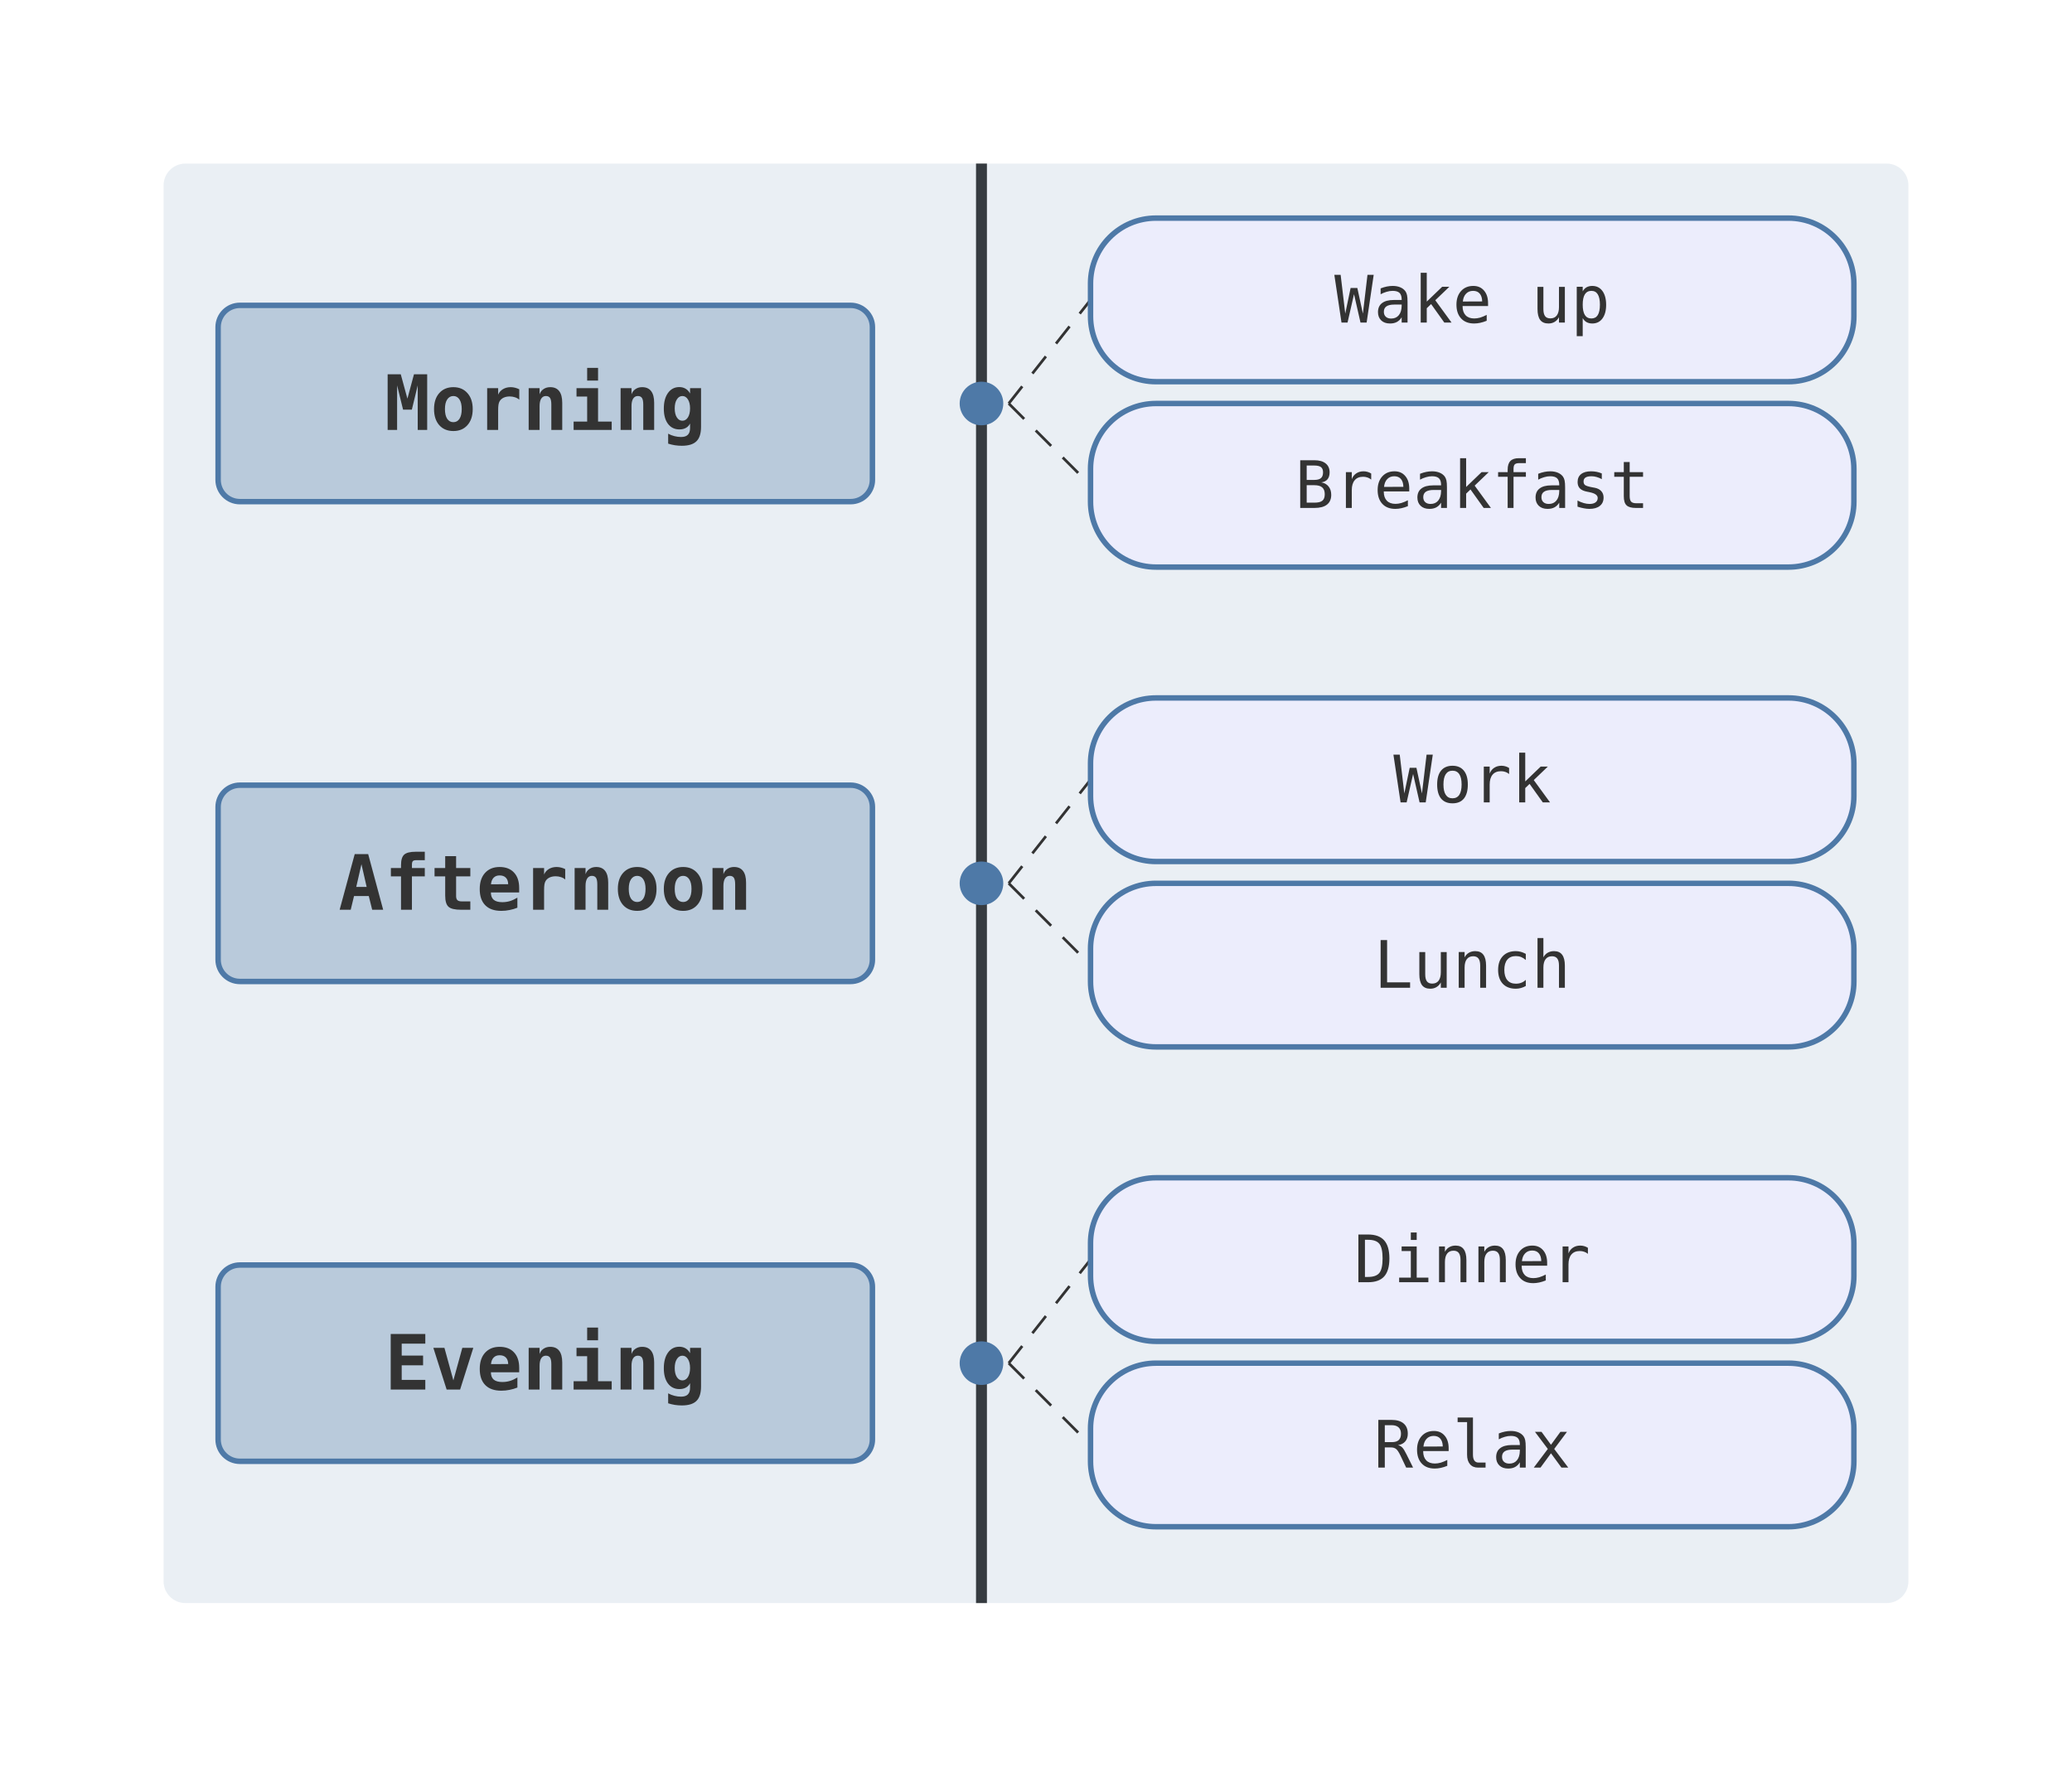
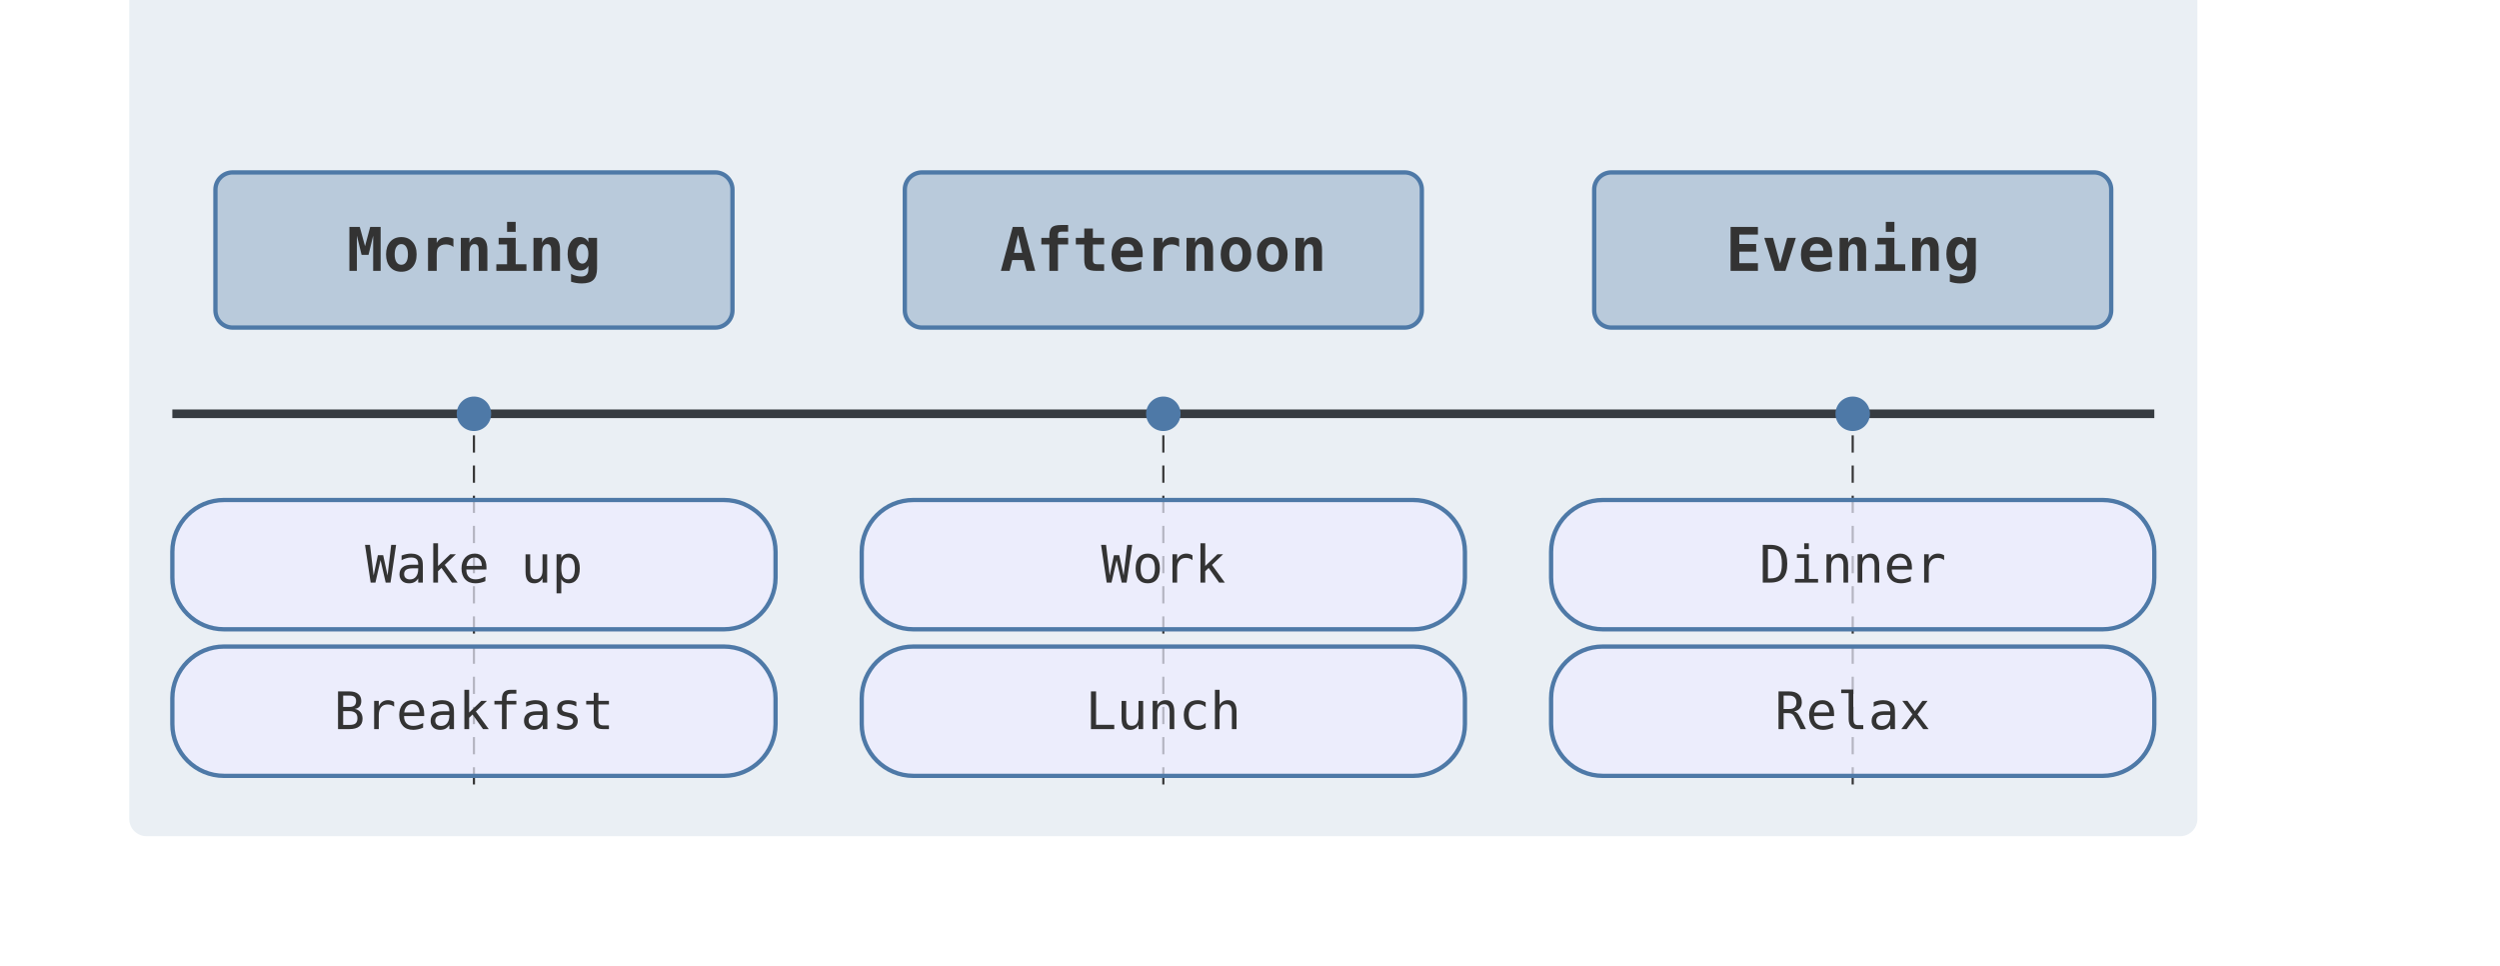
- <svg xmlns="http://www.w3.org/2000/svg" viewBox="0 0 380 324" width="380" height="324">
+ <svg xmlns="http://www.w3.org/2000/svg" viewBox="0 0 580 224" width="580" height="224">
  <g transform="translate(20, 20)">
-     <path d="M160 10 L160 274" fill="none" stroke="#333333" stroke-width="2" />
-     <rect x="10" y="10" width="320" height="264" rx="4" ry="4" fill="#4e79a71e" />
-     <rect x="20" y="36" width="120" height="36" rx="4" ry="4" fill="#4e79a750" stroke="#4e79a7" stroke-width="1" />
-     <text x="80" y="54" text-anchor="middle" dominant-baseline="central" font-size="14px" font-family="'Intel One Mono', 'SF Mono', 'Cascadia Code', 'JetBrains Mono', 'Fira Code', 'Consolas', 'Menlo', monospace" fill="#333333" font-weight="bold">Morning</text>
-     <circle cx="160" cy="54" r="4" fill="#4e79a7" />
-     <path d="M165 54 L180 35" fill="none" stroke="#333333" stroke-width="0.5" stroke-dasharray="4 3" />
-     <rect x="180" y="20" width="140" height="30" rx="12" ry="12" fill="#ececffb2" stroke="#4e79a7" stroke-width="1" />
-     <text x="250" y="35" text-anchor="middle" dominant-baseline="central" font-size="12px" font-family="'Intel One Mono', 'SF Mono', 'Cascadia Code', 'JetBrains Mono', 'Fira Code', 'Consolas', 'Menlo', monospace" fill="#333333">Wake up</text>
-     <path d="M165 54 L180 69" fill="none" stroke="#333333" stroke-width="0.5" stroke-dasharray="4 3" />
-     <rect x="180" y="54" width="140" height="30" rx="12" ry="12" fill="#ececffb2" stroke="#4e79a7" stroke-width="1" />
-     <text x="250" y="69" text-anchor="middle" dominant-baseline="central" font-size="12px" font-family="'Intel One Mono', 'SF Mono', 'Cascadia Code', 'JetBrains Mono', 'Fira Code', 'Consolas', 'Menlo', monospace" fill="#333333">Breakfast</text>
-     <rect x="20" y="124" width="120" height="36" rx="4" ry="4" fill="#4e79a750" stroke="#4e79a7" stroke-width="1" />
-     <text x="80" y="142" text-anchor="middle" dominant-baseline="central" font-size="14px" font-family="'Intel One Mono', 'SF Mono', 'Cascadia Code', 'JetBrains Mono', 'Fira Code', 'Consolas', 'Menlo', monospace" fill="#333333" font-weight="bold">Afternoon</text>
-     <circle cx="160" cy="142" r="4" fill="#4e79a7" />
-     <path d="M165 142 L180 123" fill="none" stroke="#333333" stroke-width="0.5" stroke-dasharray="4 3" />
-     <rect x="180" y="108" width="140" height="30" rx="12" ry="12" fill="#ececffb2" stroke="#4e79a7" stroke-width="1" />
-     <text x="250" y="123" text-anchor="middle" dominant-baseline="central" font-size="12px" font-family="'Intel One Mono', 'SF Mono', 'Cascadia Code', 'JetBrains Mono', 'Fira Code', 'Consolas', 'Menlo', monospace" fill="#333333">Work</text>
-     <path d="M165 142 L180 157" fill="none" stroke="#333333" stroke-width="0.5" stroke-dasharray="4 3" />
-     <rect x="180" y="142" width="140" height="30" rx="12" ry="12" fill="#ececffb2" stroke="#4e79a7" stroke-width="1" />
-     <text x="250" y="157" text-anchor="middle" dominant-baseline="central" font-size="12px" font-family="'Intel One Mono', 'SF Mono', 'Cascadia Code', 'JetBrains Mono', 'Fira Code', 'Consolas', 'Menlo', monospace" fill="#333333">Lunch</text>
-     <rect x="20" y="212" width="120" height="36" rx="4" ry="4" fill="#4e79a750" stroke="#4e79a7" stroke-width="1" />
-     <text x="80" y="230" text-anchor="middle" dominant-baseline="central" font-size="14px" font-family="'Intel One Mono', 'SF Mono', 'Cascadia Code', 'JetBrains Mono', 'Fira Code', 'Consolas', 'Menlo', monospace" fill="#333333" font-weight="bold">Evening</text>
-     <circle cx="160" cy="230" r="4" fill="#4e79a7" />
-     <path d="M165 230 L180 211" fill="none" stroke="#333333" stroke-width="0.5" stroke-dasharray="4 3" />
-     <rect x="180" y="196" width="140" height="30" rx="12" ry="12" fill="#ececffb2" stroke="#4e79a7" stroke-width="1" />
-     <text x="250" y="211" text-anchor="middle" dominant-baseline="central" font-size="12px" font-family="'Intel One Mono', 'SF Mono', 'Cascadia Code', 'JetBrains Mono', 'Fira Code', 'Consolas', 'Menlo', monospace" fill="#333333">Dinner</text>
-     <path d="M165 230 L180 245" fill="none" stroke="#333333" stroke-width="0.5" stroke-dasharray="4 3" />
-     <rect x="180" y="230" width="140" height="30" rx="12" ry="12" fill="#ececffb2" stroke="#4e79a7" stroke-width="1" />
-     <text x="250" y="245" text-anchor="middle" dominant-baseline="central" font-size="12px" font-family="'Intel One Mono', 'SF Mono', 'Cascadia Code', 'JetBrains Mono', 'Fira Code', 'Consolas', 'Menlo', monospace" fill="#333333">Relax</text>
+     <path d="M20 76 L480 76" fill="none" stroke="#333333" stroke-width="2" />
+     <rect x="10" y="-38" width="480" height="212" rx="4" ry="4" fill="#4e79a71e" />
+     <rect x="30" y="20" width="120" height="36" rx="4" ry="4" fill="#4e79a750" stroke="#4e79a7" stroke-width="1" />
+     <text x="90" y="38" text-anchor="middle" dominant-baseline="central" font-size="14px" font-family="'Intel One Mono', 'SF Mono', 'Cascadia Code', 'JetBrains Mono', 'Fira Code', 'Consolas', 'Menlo', monospace" fill="#333333" font-weight="bold">Morning</text>
+     <circle cx="90" cy="76" r="4" fill="#4e79a7" />
+     <path d="M90 81 L90 164" fill="none" stroke="#333333" stroke-width="0.5" stroke-dasharray="4 3" />
+     <rect x="20" y="96" width="140" height="30" rx="12" ry="12" fill="#ececffb2" stroke="#4e79a7" stroke-width="1" />
+     <text x="90" y="111" text-anchor="middle" dominant-baseline="central" font-size="12px" font-family="'Intel One Mono', 'SF Mono', 'Cascadia Code', 'JetBrains Mono', 'Fira Code', 'Consolas', 'Menlo', monospace" fill="#333333">Wake up</text>
+     <rect x="20" y="130" width="140" height="30" rx="12" ry="12" fill="#ececffb2" stroke="#4e79a7" stroke-width="1" />
+     <text x="90" y="145" text-anchor="middle" dominant-baseline="central" font-size="12px" font-family="'Intel One Mono', 'SF Mono', 'Cascadia Code', 'JetBrains Mono', 'Fira Code', 'Consolas', 'Menlo', monospace" fill="#333333">Breakfast</text>
+     <rect x="190" y="20" width="120" height="36" rx="4" ry="4" fill="#4e79a750" stroke="#4e79a7" stroke-width="1" />
+     <text x="250" y="38" text-anchor="middle" dominant-baseline="central" font-size="14px" font-family="'Intel One Mono', 'SF Mono', 'Cascadia Code', 'JetBrains Mono', 'Fira Code', 'Consolas', 'Menlo', monospace" fill="#333333" font-weight="bold">Afternoon</text>
+     <circle cx="250" cy="76" r="4" fill="#4e79a7" />
+     <path d="M250 81 L250 164" fill="none" stroke="#333333" stroke-width="0.5" stroke-dasharray="4 3" />
+     <rect x="180" y="96" width="140" height="30" rx="12" ry="12" fill="#ececffb2" stroke="#4e79a7" stroke-width="1" />
+     <text x="250" y="111" text-anchor="middle" dominant-baseline="central" font-size="12px" font-family="'Intel One Mono', 'SF Mono', 'Cascadia Code', 'JetBrains Mono', 'Fira Code', 'Consolas', 'Menlo', monospace" fill="#333333">Work</text>
+     <rect x="180" y="130" width="140" height="30" rx="12" ry="12" fill="#ececffb2" stroke="#4e79a7" stroke-width="1" />
+     <text x="250" y="145" text-anchor="middle" dominant-baseline="central" font-size="12px" font-family="'Intel One Mono', 'SF Mono', 'Cascadia Code', 'JetBrains Mono', 'Fira Code', 'Consolas', 'Menlo', monospace" fill="#333333">Lunch</text>
+     <rect x="350" y="20" width="120" height="36" rx="4" ry="4" fill="#4e79a750" stroke="#4e79a7" stroke-width="1" />
+     <text x="410" y="38" text-anchor="middle" dominant-baseline="central" font-size="14px" font-family="'Intel One Mono', 'SF Mono', 'Cascadia Code', 'JetBrains Mono', 'Fira Code', 'Consolas', 'Menlo', monospace" fill="#333333" font-weight="bold">Evening</text>
+     <circle cx="410" cy="76" r="4" fill="#4e79a7" />
+     <path d="M410 81 L410 164" fill="none" stroke="#333333" stroke-width="0.5" stroke-dasharray="4 3" />
+     <rect x="340" y="96" width="140" height="30" rx="12" ry="12" fill="#ececffb2" stroke="#4e79a7" stroke-width="1" />
+     <text x="410" y="111" text-anchor="middle" dominant-baseline="central" font-size="12px" font-family="'Intel One Mono', 'SF Mono', 'Cascadia Code', 'JetBrains Mono', 'Fira Code', 'Consolas', 'Menlo', monospace" fill="#333333">Dinner</text>
+     <rect x="340" y="130" width="140" height="30" rx="12" ry="12" fill="#ececffb2" stroke="#4e79a7" stroke-width="1" />
+     <text x="410" y="145" text-anchor="middle" dominant-baseline="central" font-size="12px" font-family="'Intel One Mono', 'SF Mono', 'Cascadia Code', 'JetBrains Mono', 'Fira Code', 'Consolas', 'Menlo', monospace" fill="#333333">Relax</text>
  </g>
</svg>
